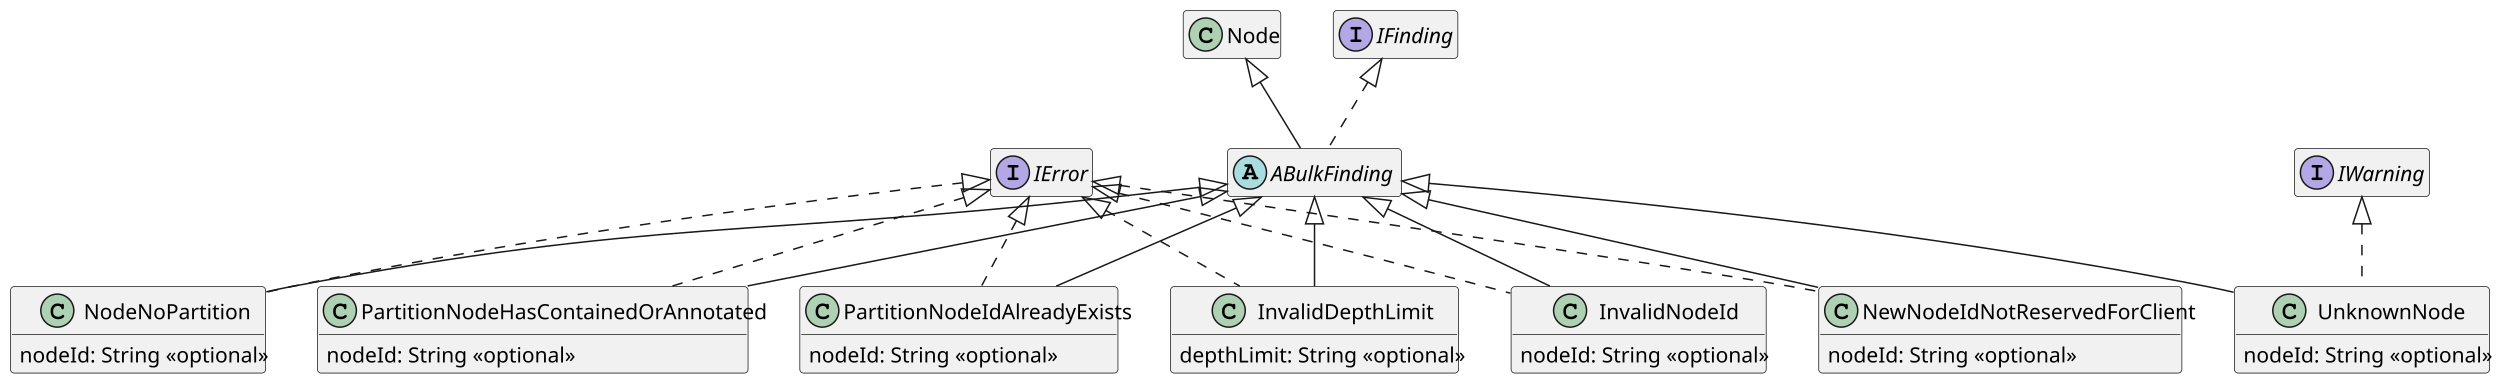
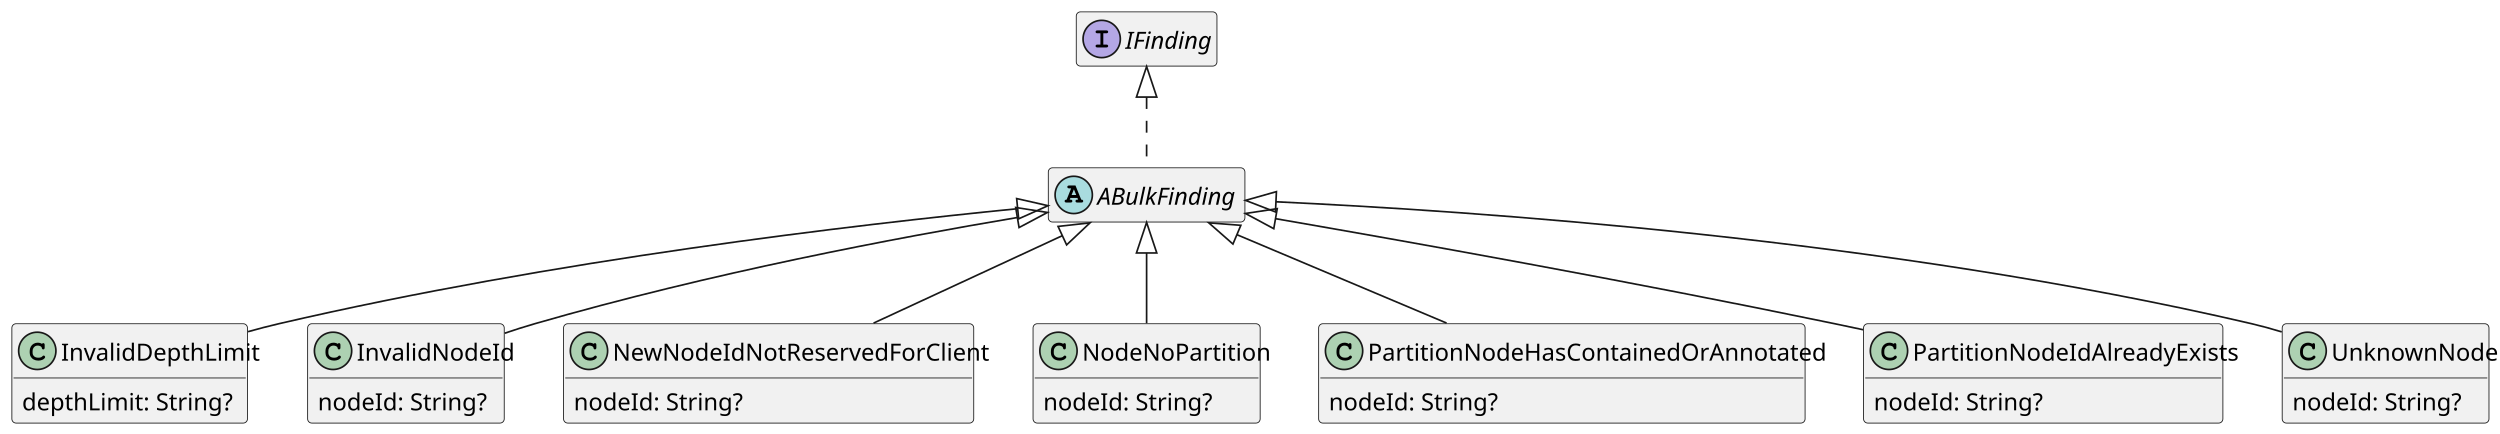
- <svg xmlns="http://www.w3.org/2000/svg" contentStyleType="text/css" height="255px" preserveAspectRatio="none" style="width:1666px;height:255px;background:#FFFFFF;" version="1.1" viewBox="0 0 1666 255" width="1666px" zoomAndPan="magnify">
+ <svg xmlns="http://www.w3.org/2000/svg" contentStyleType="text/css" height="256px" preserveAspectRatio="none" style="width:1475px;height:256px;background:#FFFFFF;" version="1.1" viewBox="0 0 1475 256" width="1475px" zoomAndPan="magnify">
  <defs />
  <g>
    <g id="elem_ABulkFinding">
-       <rect codeLine="6" fill="#F1F1F1" height="32" id="ABulkFinding" rx="2.5" ry="2.5" style="stroke:#181818;stroke-width:0.5;" width="116" x="818" y="99" />
-       <ellipse cx="833" cy="115" fill="#A9DCDF" rx="11" ry="11" style="stroke:#181818;stroke-width:1.0;" />
-       <path d="M835.188,116.766 L831.047,116.766 L830.625,117.797 L831.047,117.797 Q831.656,117.797 831.922,118.031 Q832.188,118.266 832.188,118.656 Q832.188,119.031 831.922,119.266 Q831.656,119.5 831.047,119.5 L828.75,119.5 Q828.141,119.5 827.891,119.266 Q827.625,119.031 827.625,118.641 Q827.625,118.266 827.906,118.031 Q828.172,117.781 828.797,117.797 L831.469,111.141 L830.359,111.141 Q829.75,111.141 829.484,110.906 Q829.219,110.672 829.219,110.281 Q829.219,109.906 829.484,109.672 Q829.75,109.438 830.359,109.438 L834.031,109.438 L837.422,117.797 Q838.016,117.797 838.203,117.938 Q838.594,118.203 838.594,118.656 Q838.594,119.031 838.328,119.266 Q838.078,119.5 837.469,119.5 L835.172,119.5 Q834.562,119.5 834.297,119.266 Q834.031,119.031 834.031,118.641 Q834.031,118.266 834.297,118.031 Q834.562,117.797 835.172,117.797 L835.594,117.797 L835.188,116.766 Z M834.469,115.062 L833.109,111.688 L831.734,115.062 L834.469,115.062 Z " fill="#000000" />
-       <text fill="#000000" font-family="sans-serif" font-size="14" font-style="italic" lengthAdjust="spacing" textLength="84" x="847" y="120.728">ABulkFinding</text>
-     </g>
-     <g id="elem_Node">
-       <rect fill="#F1F1F1" height="32" id="Node" rx="2.5" ry="2.5" style="stroke:#181818;stroke-width:0.5;" width="65" x="788.5" y="7" />
-       <ellipse cx="803.5" cy="23" fill="#ADD1B2" rx="11" ry="11" style="stroke:#181818;stroke-width:1.0;" />
-       <path d="M806.266,18.875 Q806.422,18.656 806.609,18.547 Q806.797,18.438 807.016,18.438 Q807.391,18.438 807.625,18.703 Q807.859,18.953 807.859,19.562 L807.859,21.016 Q807.859,21.625 807.625,21.891 Q807.391,22.156 807.016,22.156 Q806.672,22.156 806.469,21.953 Q806.266,21.766 806.156,21.25 Q806.109,20.891 805.922,20.703 Q805.594,20.328 804.984,20.109 Q804.375,19.891 803.75,19.891 Q802.984,19.891 802.344,20.219 Q801.719,20.547 801.219,21.297 Q800.734,22.047 800.734,23.078 L800.734,24.172 Q800.734,25.406 801.625,26.234 Q802.516,27.047 804.109,27.047 Q805.047,27.047 805.703,26.797 Q806.094,26.641 806.516,26.203 Q806.781,25.938 806.922,25.859 Q807.078,25.781 807.281,25.781 Q807.609,25.781 807.859,26.047 Q808.125,26.297 808.125,26.641 Q808.125,26.984 807.781,27.391 Q807.281,27.969 806.484,28.297 Q805.406,28.75 804.109,28.75 Q802.594,28.75 801.391,28.125 Q800.406,27.625 799.719,26.562 Q799.031,25.484 799.031,24.203 L799.031,23.047 Q799.031,21.719 799.641,20.578 Q800.266,19.422 801.359,18.812 Q802.453,18.188 803.688,18.188 Q804.422,18.188 805.062,18.359 Q805.719,18.516 806.266,18.875 Z " fill="#000000" />
-       <text fill="#000000" font-family="sans-serif" font-size="14" lengthAdjust="spacing" textLength="33" x="817.5" y="28.729">Node</text>
+       <rect codeLine="6" fill="#F1F1F1" height="32" id="ABulkFinding" rx="2.5" ry="2.5" style="stroke:#181818;stroke-width:0.5;" width="116" x="618.5" y="99" />
+       <ellipse cx="633.5" cy="115" fill="#A9DCDF" rx="11" ry="11" style="stroke:#181818;stroke-width:1.0;" />
+       <path d="M635.688,116.766 L631.547,116.766 L631.125,117.797 L631.547,117.797 Q632.156,117.797 632.422,118.031 Q632.688,118.266 632.688,118.656 Q632.688,119.031 632.422,119.266 Q632.156,119.5 631.547,119.5 L629.25,119.5 Q628.641,119.5 628.391,119.266 Q628.125,119.031 628.125,118.641 Q628.125,118.266 628.406,118.031 Q628.672,117.781 629.297,117.797 L631.969,111.141 L630.859,111.141 Q630.25,111.141 629.984,110.906 Q629.719,110.672 629.719,110.281 Q629.719,109.906 629.984,109.672 Q630.25,109.438 630.859,109.438 L634.531,109.438 L637.922,117.797 Q638.516,117.797 638.703,117.938 Q639.094,118.203 639.094,118.656 Q639.094,119.031 638.828,119.266 Q638.578,119.5 637.969,119.5 L635.672,119.5 Q635.062,119.5 634.797,119.266 Q634.531,119.031 634.531,118.641 Q634.531,118.266 634.797,118.031 Q635.062,117.797 635.672,117.797 L636.094,117.797 L635.688,116.766 Z M634.969,115.062 L633.609,111.688 L632.234,115.062 L634.969,115.062 Z " fill="#000000" />
+       <text fill="#000000" font-family="sans-serif" font-size="14" font-style="italic" lengthAdjust="spacing" textLength="84" x="647.5" y="120.797">ABulkFinding</text>
    </g>
    <g id="elem_IFinding">
-       <rect fill="#F1F1F1" height="32" id="IFinding" rx="2.5" ry="2.5" style="stroke:#181818;stroke-width:0.5;" width="83" x="888.5" y="7" />
-       <ellipse cx="903.5" cy="23" fill="#B4A7E5" rx="11" ry="11" style="stroke:#181818;stroke-width:1.0;" />
-       <path d="M904.453,19.641 L904.453,26.297 L906.172,26.297 Q906.781,26.297 907.047,26.531 Q907.312,26.766 907.312,27.156 Q907.312,27.531 907.047,27.766 Q906.781,28 906.172,28 L901.031,28 Q900.422,28 900.156,27.766 Q899.891,27.531 899.891,27.141 Q899.891,26.766 900.156,26.531 Q900.422,26.297 901.031,26.297 L902.75,26.297 L902.75,19.641 L901.031,19.641 Q900.422,19.641 900.156,19.406 Q899.891,19.172 899.891,18.781 Q899.891,18.406 900.156,18.172 Q900.422,17.938 901.031,17.938 L906.172,17.938 Q906.781,17.938 907.047,18.172 Q907.312,18.406 907.312,18.781 Q907.312,19.172 907.047,19.406 Q906.781,19.641 906.172,19.641 L904.453,19.641 Z " fill="#000000" />
-       <text fill="#000000" font-family="sans-serif" font-size="14" font-style="italic" lengthAdjust="spacing" textLength="51" x="917.5" y="28.729">IFinding</text>
+       <rect fill="#F1F1F1" height="32" id="IFinding" rx="2.5" ry="2.5" style="stroke:#181818;stroke-width:0.5;" width="83" x="635" y="7" />
+       <ellipse cx="650" cy="23" fill="#B4A7E5" rx="11" ry="11" style="stroke:#181818;stroke-width:1.0;" />
+       <path d="M650.953,19.641 L650.953,26.297 L652.672,26.297 Q653.281,26.297 653.547,26.531 Q653.812,26.766 653.812,27.156 Q653.812,27.531 653.547,27.766 Q653.281,28 652.672,28 L647.531,28 Q646.922,28 646.656,27.766 Q646.391,27.531 646.391,27.141 Q646.391,26.766 646.656,26.531 Q646.922,26.297 647.531,26.297 L649.25,26.297 L649.25,19.641 L647.531,19.641 Q646.922,19.641 646.656,19.406 Q646.391,19.172 646.391,18.781 Q646.391,18.406 646.656,18.172 Q646.922,17.938 647.531,17.938 L652.672,17.938 Q653.281,17.938 653.547,18.172 Q653.812,18.406 653.812,18.781 Q653.812,19.172 653.547,19.406 Q653.281,19.641 652.672,19.641 L650.953,19.641 Z " fill="#000000" />
+       <text fill="#000000" font-family="sans-serif" font-size="14" font-style="italic" lengthAdjust="spacing" textLength="51" x="664" y="28.797">IFinding</text>
    </g>
    <g id="elem_InvalidDepthLimit">
-       <rect codeLine="8" fill="#F1F1F1" height="57.609" id="InvalidDepthLimit" rx="2.5" ry="2.5" style="stroke:#181818;stroke-width:0.5;" width="192" x="780" y="191" />
-       <ellipse cx="818.85" cy="207" fill="#ADD1B2" rx="11" ry="11" style="stroke:#181818;stroke-width:1.0;" />
-       <path d="M821.616,202.875 Q821.772,202.656 821.959,202.547 Q822.147,202.438 822.366,202.438 Q822.741,202.438 822.975,202.703 Q823.209,202.953 823.209,203.562 L823.209,205.016 Q823.209,205.625 822.975,205.891 Q822.741,206.156 822.366,206.156 Q822.022,206.156 821.819,205.953 Q821.616,205.766 821.506,205.25 Q821.459,204.891 821.272,204.703 Q820.944,204.328 820.334,204.109 Q819.725,203.891 819.1,203.891 Q818.334,203.891 817.694,204.219 Q817.069,204.547 816.569,205.297 Q816.084,206.047 816.084,207.078 L816.084,208.172 Q816.084,209.406 816.975,210.234 Q817.866,211.047 819.459,211.047 Q820.397,211.047 821.053,210.797 Q821.444,210.641 821.866,210.203 Q822.131,209.938 822.272,209.859 Q822.428,209.781 822.631,209.781 Q822.959,209.781 823.209,210.047 Q823.475,210.297 823.475,210.641 Q823.475,210.984 823.131,211.391 Q822.631,211.969 821.834,212.297 Q820.756,212.75 819.459,212.75 Q817.944,212.75 816.741,212.125 Q815.756,211.625 815.069,210.562 Q814.381,209.484 814.381,208.203 L814.381,207.047 Q814.381,205.719 814.991,204.578 Q815.616,203.422 816.709,202.812 Q817.803,202.188 819.038,202.188 Q819.772,202.188 820.413,202.359 Q821.069,202.516 821.616,202.875 Z " fill="#000000" />
-       <text fill="#000000" font-family="sans-serif" font-size="14" lengthAdjust="spacing" textLength="107" x="838.15" y="212.728">InvalidDepthLimit</text>
-       <line style="stroke:#181818;stroke-width:0.5;" x1="781" x2="971" y1="223" y2="223" />
-       <text fill="#000000" font-family="sans-serif" font-size="14" lengthAdjust="spacing" textLength="180" x="786" y="241.533">depthLimit: String «optional»</text>
-     </g>
-     <g id="elem_IError">
-       <rect fill="#F1F1F1" height="32" id="IError" rx="2.5" ry="2.5" style="stroke:#181818;stroke-width:0.5;" width="68" x="660" y="99" />
-       <ellipse cx="675" cy="115" fill="#B4A7E5" rx="11" ry="11" style="stroke:#181818;stroke-width:1.0;" />
-       <path d="M675.953,111.641 L675.953,118.297 L677.672,118.297 Q678.281,118.297 678.547,118.531 Q678.812,118.766 678.812,119.156 Q678.812,119.531 678.547,119.766 Q678.281,120 677.672,120 L672.531,120 Q671.922,120 671.656,119.766 Q671.391,119.531 671.391,119.141 Q671.391,118.766 671.656,118.531 Q671.922,118.297 672.531,118.297 L674.25,118.297 L674.25,111.641 L672.531,111.641 Q671.922,111.641 671.656,111.406 Q671.391,111.172 671.391,110.781 Q671.391,110.406 671.656,110.172 Q671.922,109.938 672.531,109.938 L677.672,109.938 Q678.281,109.938 678.547,110.172 Q678.812,110.406 678.812,110.781 Q678.812,111.172 678.547,111.406 Q678.281,111.641 677.672,111.641 L675.953,111.641 Z " fill="#000000" />
-       <text fill="#000000" font-family="sans-serif" font-size="14" font-style="italic" lengthAdjust="spacing" textLength="36" x="689" y="120.728">IError</text>
+       <rect codeLine="8" fill="#F1F1F1" height="58.621" id="InvalidDepthLimit" rx="2.5" ry="2.5" style="stroke:#181818;stroke-width:0.5;" width="139" x="7" y="191" />
+       <ellipse cx="22" cy="207" fill="#ADD1B2" rx="11" ry="11" style="stroke:#181818;stroke-width:1.0;" />
+       <path d="M24.766,202.875 Q24.922,202.656 25.109,202.547 Q25.297,202.438 25.516,202.438 Q25.891,202.438 26.125,202.703 Q26.359,202.953 26.359,203.562 L26.359,205.016 Q26.359,205.625 26.125,205.891 Q25.891,206.156 25.516,206.156 Q25.172,206.156 24.969,205.953 Q24.766,205.766 24.656,205.25 Q24.609,204.891 24.422,204.703 Q24.094,204.328 23.484,204.109 Q22.875,203.891 22.25,203.891 Q21.484,203.891 20.844,204.219 Q20.219,204.547 19.719,205.297 Q19.234,206.047 19.234,207.078 L19.234,208.172 Q19.234,209.406 20.125,210.234 Q21.016,211.047 22.609,211.047 Q23.547,211.047 24.203,210.797 Q24.594,210.641 25.016,210.203 Q25.281,209.938 25.422,209.859 Q25.578,209.781 25.781,209.781 Q26.109,209.781 26.359,210.047 Q26.625,210.297 26.625,210.641 Q26.625,210.984 26.281,211.391 Q25.781,211.969 24.984,212.297 Q23.906,212.75 22.609,212.75 Q21.094,212.75 19.891,212.125 Q18.906,211.625 18.219,210.562 Q17.531,209.484 17.531,208.203 L17.531,207.047 Q17.531,205.719 18.141,204.578 Q18.766,203.422 19.859,202.812 Q20.953,202.188 22.188,202.188 Q22.922,202.188 23.562,202.359 Q24.219,202.516 24.766,202.875 Z " fill="#000000" />
+       <text fill="#000000" font-family="sans-serif" font-size="14" lengthAdjust="spacing" textLength="107" x="36" y="212.797">InvalidDepthLimit</text>
+       <line style="stroke:#181818;stroke-width:0.5;" x1="8" x2="145" y1="223" y2="223" />
+       <text fill="#000000" font-family="sans-serif" font-size="14" lengthAdjust="spacing" textLength="118" x="13" y="242.107">depthLimit: String?</text>
    </g>
    <g id="elem_InvalidNodeId">
-       <rect codeLine="12" fill="#F1F1F1" height="57.609" id="InvalidNodeId" rx="2.5" ry="2.5" style="stroke:#181818;stroke-width:0.5;" width="170" x="1007" y="191" />
-       <ellipse cx="1046.3" cy="207" fill="#ADD1B2" rx="11" ry="11" style="stroke:#181818;stroke-width:1.0;" />
-       <path d="M1049.066,202.875 Q1049.222,202.656 1049.409,202.547 Q1049.597,202.438 1049.816,202.438 Q1050.191,202.438 1050.425,202.703 Q1050.659,202.953 1050.659,203.562 L1050.659,205.016 Q1050.659,205.625 1050.425,205.891 Q1050.191,206.156 1049.816,206.156 Q1049.472,206.156 1049.269,205.953 Q1049.066,205.766 1048.956,205.25 Q1048.909,204.891 1048.722,204.703 Q1048.394,204.328 1047.784,204.109 Q1047.175,203.891 1046.55,203.891 Q1045.784,203.891 1045.144,204.219 Q1044.519,204.547 1044.019,205.297 Q1043.534,206.047 1043.534,207.078 L1043.534,208.172 Q1043.534,209.406 1044.425,210.234 Q1045.316,211.047 1046.909,211.047 Q1047.847,211.047 1048.503,210.797 Q1048.894,210.641 1049.316,210.203 Q1049.581,209.938 1049.722,209.859 Q1049.878,209.781 1050.081,209.781 Q1050.409,209.781 1050.659,210.047 Q1050.925,210.297 1050.925,210.641 Q1050.925,210.984 1050.581,211.391 Q1050.081,211.969 1049.284,212.297 Q1048.206,212.75 1046.909,212.75 Q1045.394,212.75 1044.191,212.125 Q1043.206,211.625 1042.519,210.562 Q1041.831,209.484 1041.831,208.203 L1041.831,207.047 Q1041.831,205.719 1042.441,204.578 Q1043.066,203.422 1044.159,202.812 Q1045.253,202.188 1046.487,202.188 Q1047.222,202.188 1047.862,202.359 Q1048.519,202.516 1049.066,202.875 Z " fill="#000000" />
-       <text fill="#000000" font-family="sans-serif" font-size="14" lengthAdjust="spacing" textLength="84" x="1065.7" y="212.728">InvalidNodeId</text>
-       <line style="stroke:#181818;stroke-width:0.5;" x1="1008" x2="1176" y1="223" y2="223" />
-       <text fill="#000000" font-family="sans-serif" font-size="14" lengthAdjust="spacing" textLength="158" x="1013" y="241.533">nodeId: String «optional»</text>
+       <rect codeLine="12" fill="#F1F1F1" height="58.621" id="InvalidNodeId" rx="2.5" ry="2.5" style="stroke:#181818;stroke-width:0.5;" width="116" x="181.5" y="191" />
+       <ellipse cx="196.5" cy="207" fill="#ADD1B2" rx="11" ry="11" style="stroke:#181818;stroke-width:1.0;" />
+       <path d="M199.266,202.875 Q199.422,202.656 199.609,202.547 Q199.797,202.438 200.016,202.438 Q200.391,202.438 200.625,202.703 Q200.859,202.953 200.859,203.562 L200.859,205.016 Q200.859,205.625 200.625,205.891 Q200.391,206.156 200.016,206.156 Q199.672,206.156 199.469,205.953 Q199.266,205.766 199.156,205.25 Q199.109,204.891 198.922,204.703 Q198.594,204.328 197.984,204.109 Q197.375,203.891 196.75,203.891 Q195.984,203.891 195.344,204.219 Q194.719,204.547 194.219,205.297 Q193.734,206.047 193.734,207.078 L193.734,208.172 Q193.734,209.406 194.625,210.234 Q195.516,211.047 197.109,211.047 Q198.047,211.047 198.703,210.797 Q199.094,210.641 199.516,210.203 Q199.781,209.938 199.922,209.859 Q200.078,209.781 200.281,209.781 Q200.609,209.781 200.859,210.047 Q201.125,210.297 201.125,210.641 Q201.125,210.984 200.781,211.391 Q200.281,211.969 199.484,212.297 Q198.406,212.75 197.109,212.75 Q195.594,212.75 194.391,212.125 Q193.406,211.625 192.719,210.562 Q192.031,209.484 192.031,208.203 L192.031,207.047 Q192.031,205.719 192.641,204.578 Q193.266,203.422 194.359,202.812 Q195.453,202.188 196.688,202.188 Q197.422,202.188 198.062,202.359 Q198.719,202.516 199.266,202.875 Z " fill="#000000" />
+       <text fill="#000000" font-family="sans-serif" font-size="14" lengthAdjust="spacing" textLength="84" x="210.5" y="212.797">InvalidNodeId</text>
+       <line style="stroke:#181818;stroke-width:0.5;" x1="182.5" x2="296.5" y1="223" y2="223" />
+       <text fill="#000000" font-family="sans-serif" font-size="14" lengthAdjust="spacing" textLength="96" x="187.5" y="242.107">nodeId: String?</text>
    </g>
    <g id="elem_NewNodeIdNotReservedForClient">
-       <rect codeLine="16" fill="#F1F1F1" height="57.609" id="NewNodeIdNotReservedForClient" rx="2.5" ry="2.5" style="stroke:#181818;stroke-width:0.5;" width="242" x="1212" y="191" />
-       <ellipse cx="1227" cy="207" fill="#ADD1B2" rx="11" ry="11" style="stroke:#181818;stroke-width:1.0;" />
-       <path d="M1229.766,202.875 Q1229.922,202.656 1230.109,202.547 Q1230.297,202.438 1230.516,202.438 Q1230.891,202.438 1231.125,202.703 Q1231.359,202.953 1231.359,203.562 L1231.359,205.016 Q1231.359,205.625 1231.125,205.891 Q1230.891,206.156 1230.516,206.156 Q1230.172,206.156 1229.969,205.953 Q1229.766,205.766 1229.656,205.25 Q1229.609,204.891 1229.422,204.703 Q1229.094,204.328 1228.484,204.109 Q1227.875,203.891 1227.25,203.891 Q1226.484,203.891 1225.844,204.219 Q1225.219,204.547 1224.719,205.297 Q1224.234,206.047 1224.234,207.078 L1224.234,208.172 Q1224.234,209.406 1225.125,210.234 Q1226.016,211.047 1227.609,211.047 Q1228.547,211.047 1229.203,210.797 Q1229.594,210.641 1230.016,210.203 Q1230.281,209.938 1230.422,209.859 Q1230.578,209.781 1230.781,209.781 Q1231.109,209.781 1231.359,210.047 Q1231.625,210.297 1231.625,210.641 Q1231.625,210.984 1231.281,211.391 Q1230.781,211.969 1229.984,212.297 Q1228.906,212.75 1227.609,212.75 Q1226.094,212.75 1224.891,212.125 Q1223.906,211.625 1223.219,210.562 Q1222.531,209.484 1222.531,208.203 L1222.531,207.047 Q1222.531,205.719 1223.141,204.578 Q1223.766,203.422 1224.859,202.812 Q1225.953,202.188 1227.188,202.188 Q1227.922,202.188 1228.562,202.359 Q1229.219,202.516 1229.766,202.875 Z " fill="#000000" />
-       <text fill="#000000" font-family="sans-serif" font-size="14" lengthAdjust="spacing" textLength="210" x="1241" y="212.728">NewNodeIdNotReservedForClient</text>
-       <line style="stroke:#181818;stroke-width:0.5;" x1="1213" x2="1453" y1="223" y2="223" />
-       <text fill="#000000" font-family="sans-serif" font-size="14" lengthAdjust="spacing" textLength="158" x="1218" y="241.533">nodeId: String «optional»</text>
+       <rect codeLine="16" fill="#F1F1F1" height="58.621" id="NewNodeIdNotReservedForClient" rx="2.5" ry="2.5" style="stroke:#181818;stroke-width:0.5;" width="242" x="332.5" y="191" />
+       <ellipse cx="347.5" cy="207" fill="#ADD1B2" rx="11" ry="11" style="stroke:#181818;stroke-width:1.0;" />
+       <path d="M350.266,202.875 Q350.422,202.656 350.609,202.547 Q350.797,202.438 351.016,202.438 Q351.391,202.438 351.625,202.703 Q351.859,202.953 351.859,203.562 L351.859,205.016 Q351.859,205.625 351.625,205.891 Q351.391,206.156 351.016,206.156 Q350.672,206.156 350.469,205.953 Q350.266,205.766 350.156,205.25 Q350.109,204.891 349.922,204.703 Q349.594,204.328 348.984,204.109 Q348.375,203.891 347.75,203.891 Q346.984,203.891 346.344,204.219 Q345.719,204.547 345.219,205.297 Q344.734,206.047 344.734,207.078 L344.734,208.172 Q344.734,209.406 345.625,210.234 Q346.516,211.047 348.109,211.047 Q349.047,211.047 349.703,210.797 Q350.094,210.641 350.516,210.203 Q350.781,209.938 350.922,209.859 Q351.078,209.781 351.281,209.781 Q351.609,209.781 351.859,210.047 Q352.125,210.297 352.125,210.641 Q352.125,210.984 351.781,211.391 Q351.281,211.969 350.484,212.297 Q349.406,212.75 348.109,212.75 Q346.594,212.75 345.391,212.125 Q344.406,211.625 343.719,210.562 Q343.031,209.484 343.031,208.203 L343.031,207.047 Q343.031,205.719 343.641,204.578 Q344.266,203.422 345.359,202.812 Q346.453,202.188 347.688,202.188 Q348.422,202.188 349.062,202.359 Q349.719,202.516 350.266,202.875 Z " fill="#000000" />
+       <text fill="#000000" font-family="sans-serif" font-size="14" lengthAdjust="spacing" textLength="210" x="361.5" y="212.797">NewNodeIdNotReservedForClient</text>
+       <line style="stroke:#181818;stroke-width:0.5;" x1="333.5" x2="573.5" y1="223" y2="223" />
+       <text fill="#000000" font-family="sans-serif" font-size="14" lengthAdjust="spacing" textLength="96" x="338.5" y="242.107">nodeId: String?</text>
    </g>
    <g id="elem_NodeNoPartition">
-       <rect codeLine="20" fill="#F1F1F1" height="57.609" id="NodeNoPartition" rx="2.5" ry="2.5" style="stroke:#181818;stroke-width:0.5;" width="170" x="7" y="191" />
-       <ellipse cx="38.2" cy="207" fill="#ADD1B2" rx="11" ry="11" style="stroke:#181818;stroke-width:1.0;" />
-       <path d="M40.966,202.875 Q41.122,202.656 41.309,202.547 Q41.497,202.438 41.716,202.438 Q42.091,202.438 42.325,202.703 Q42.559,202.953 42.559,203.562 L42.559,205.016 Q42.559,205.625 42.325,205.891 Q42.091,206.156 41.716,206.156 Q41.372,206.156 41.169,205.953 Q40.966,205.766 40.856,205.25 Q40.809,204.891 40.622,204.703 Q40.294,204.328 39.684,204.109 Q39.075,203.891 38.45,203.891 Q37.684,203.891 37.044,204.219 Q36.419,204.547 35.919,205.297 Q35.434,206.047 35.434,207.078 L35.434,208.172 Q35.434,209.406 36.325,210.234 Q37.216,211.047 38.809,211.047 Q39.747,211.047 40.403,210.797 Q40.794,210.641 41.216,210.203 Q41.481,209.938 41.622,209.859 Q41.778,209.781 41.981,209.781 Q42.309,209.781 42.559,210.047 Q42.825,210.297 42.825,210.641 Q42.825,210.984 42.481,211.391 Q41.981,211.969 41.184,212.297 Q40.106,212.75 38.809,212.75 Q37.294,212.75 36.091,212.125 Q35.106,211.625 34.419,210.562 Q33.731,209.484 33.731,208.203 L33.731,207.047 Q33.731,205.719 34.341,204.578 Q34.966,203.422 36.059,202.812 Q37.153,202.188 38.388,202.188 Q39.122,202.188 39.763,202.359 Q40.419,202.516 40.966,202.875 Z " fill="#000000" />
-       <text fill="#000000" font-family="sans-serif" font-size="14" lengthAdjust="spacing" textLength="102" x="55.8" y="212.728">NodeNoPartition</text>
-       <line style="stroke:#181818;stroke-width:0.5;" x1="8" x2="176" y1="223" y2="223" />
-       <text fill="#000000" font-family="sans-serif" font-size="14" lengthAdjust="spacing" textLength="158" x="13" y="241.533">nodeId: String «optional»</text>
+       <rect codeLine="20" fill="#F1F1F1" height="58.621" id="NodeNoPartition" rx="2.5" ry="2.5" style="stroke:#181818;stroke-width:0.5;" width="134" x="609.5" y="191" />
+       <ellipse cx="624.5" cy="207" fill="#ADD1B2" rx="11" ry="11" style="stroke:#181818;stroke-width:1.0;" />
+       <path d="M627.266,202.875 Q627.422,202.656 627.609,202.547 Q627.797,202.438 628.016,202.438 Q628.391,202.438 628.625,202.703 Q628.859,202.953 628.859,203.562 L628.859,205.016 Q628.859,205.625 628.625,205.891 Q628.391,206.156 628.016,206.156 Q627.672,206.156 627.469,205.953 Q627.266,205.766 627.156,205.25 Q627.109,204.891 626.922,204.703 Q626.594,204.328 625.984,204.109 Q625.375,203.891 624.75,203.891 Q623.984,203.891 623.344,204.219 Q622.719,204.547 622.219,205.297 Q621.734,206.047 621.734,207.078 L621.734,208.172 Q621.734,209.406 622.625,210.234 Q623.516,211.047 625.109,211.047 Q626.047,211.047 626.703,210.797 Q627.094,210.641 627.516,210.203 Q627.781,209.938 627.922,209.859 Q628.078,209.781 628.281,209.781 Q628.609,209.781 628.859,210.047 Q629.125,210.297 629.125,210.641 Q629.125,210.984 628.781,211.391 Q628.281,211.969 627.484,212.297 Q626.406,212.75 625.109,212.75 Q623.594,212.75 622.391,212.125 Q621.406,211.625 620.719,210.562 Q620.031,209.484 620.031,208.203 L620.031,207.047 Q620.031,205.719 620.641,204.578 Q621.266,203.422 622.359,202.812 Q623.453,202.188 624.688,202.188 Q625.422,202.188 626.062,202.359 Q626.719,202.516 627.266,202.875 Z " fill="#000000" />
+       <text fill="#000000" font-family="sans-serif" font-size="14" lengthAdjust="spacing" textLength="102" x="638.5" y="212.797">NodeNoPartition</text>
+       <line style="stroke:#181818;stroke-width:0.5;" x1="610.5" x2="742.5" y1="223" y2="223" />
+       <text fill="#000000" font-family="sans-serif" font-size="14" lengthAdjust="spacing" textLength="96" x="615.5" y="242.107">nodeId: String?</text>
    </g>
    <g id="elem_PartitionNodeHasContainedOrAnnotated">
-       <rect codeLine="24" fill="#F1F1F1" height="57.609" id="PartitionNodeHasContainedOrAnnotated" rx="2.5" ry="2.5" style="stroke:#181818;stroke-width:0.5;" width="287" x="211.5" y="191" />
-       <ellipse cx="226.5" cy="207" fill="#ADD1B2" rx="11" ry="11" style="stroke:#181818;stroke-width:1.0;" />
-       <path d="M229.266,202.875 Q229.422,202.656 229.609,202.547 Q229.797,202.438 230.016,202.438 Q230.391,202.438 230.625,202.703 Q230.859,202.953 230.859,203.562 L230.859,205.016 Q230.859,205.625 230.625,205.891 Q230.391,206.156 230.016,206.156 Q229.672,206.156 229.469,205.953 Q229.266,205.766 229.156,205.25 Q229.109,204.891 228.922,204.703 Q228.594,204.328 227.984,204.109 Q227.375,203.891 226.75,203.891 Q225.984,203.891 225.344,204.219 Q224.719,204.547 224.219,205.297 Q223.734,206.047 223.734,207.078 L223.734,208.172 Q223.734,209.406 224.625,210.234 Q225.516,211.047 227.109,211.047 Q228.047,211.047 228.703,210.797 Q229.094,210.641 229.516,210.203 Q229.781,209.938 229.922,209.859 Q230.078,209.781 230.281,209.781 Q230.609,209.781 230.859,210.047 Q231.125,210.297 231.125,210.641 Q231.125,210.984 230.781,211.391 Q230.281,211.969 229.484,212.297 Q228.406,212.75 227.109,212.75 Q225.594,212.75 224.391,212.125 Q223.406,211.625 222.719,210.562 Q222.031,209.484 222.031,208.203 L222.031,207.047 Q222.031,205.719 222.641,204.578 Q223.266,203.422 224.359,202.812 Q225.453,202.188 226.688,202.188 Q227.422,202.188 228.062,202.359 Q228.719,202.516 229.266,202.875 Z " fill="#000000" />
-       <text fill="#000000" font-family="sans-serif" font-size="14" lengthAdjust="spacing" textLength="255" x="240.5" y="212.728">PartitionNodeHasContainedOrAnnotated</text>
-       <line style="stroke:#181818;stroke-width:0.5;" x1="212.5" x2="497.5" y1="223" y2="223" />
-       <text fill="#000000" font-family="sans-serif" font-size="14" lengthAdjust="spacing" textLength="158" x="217.5" y="241.533">nodeId: String «optional»</text>
+       <rect codeLine="24" fill="#F1F1F1" height="58.621" id="PartitionNodeHasContainedOrAnnotated" rx="2.5" ry="2.5" style="stroke:#181818;stroke-width:0.5;" width="287" x="778" y="191" />
+       <ellipse cx="793" cy="207" fill="#ADD1B2" rx="11" ry="11" style="stroke:#181818;stroke-width:1.0;" />
+       <path d="M795.766,202.875 Q795.922,202.656 796.109,202.547 Q796.297,202.438 796.516,202.438 Q796.891,202.438 797.125,202.703 Q797.359,202.953 797.359,203.562 L797.359,205.016 Q797.359,205.625 797.125,205.891 Q796.891,206.156 796.516,206.156 Q796.172,206.156 795.969,205.953 Q795.766,205.766 795.656,205.25 Q795.609,204.891 795.422,204.703 Q795.094,204.328 794.484,204.109 Q793.875,203.891 793.25,203.891 Q792.484,203.891 791.844,204.219 Q791.219,204.547 790.719,205.297 Q790.234,206.047 790.234,207.078 L790.234,208.172 Q790.234,209.406 791.125,210.234 Q792.016,211.047 793.609,211.047 Q794.547,211.047 795.203,210.797 Q795.594,210.641 796.016,210.203 Q796.281,209.938 796.422,209.859 Q796.578,209.781 796.781,209.781 Q797.109,209.781 797.359,210.047 Q797.625,210.297 797.625,210.641 Q797.625,210.984 797.281,211.391 Q796.781,211.969 795.984,212.297 Q794.906,212.75 793.609,212.75 Q792.094,212.75 790.891,212.125 Q789.906,211.625 789.219,210.562 Q788.531,209.484 788.531,208.203 L788.531,207.047 Q788.531,205.719 789.141,204.578 Q789.766,203.422 790.859,202.812 Q791.953,202.188 793.188,202.188 Q793.922,202.188 794.562,202.359 Q795.219,202.516 795.766,202.875 Z " fill="#000000" />
+       <text fill="#000000" font-family="sans-serif" font-size="14" lengthAdjust="spacing" textLength="255" x="807" y="212.797">PartitionNodeHasContainedOrAnnotated</text>
+       <line style="stroke:#181818;stroke-width:0.5;" x1="779" x2="1064" y1="223" y2="223" />
+       <text fill="#000000" font-family="sans-serif" font-size="14" lengthAdjust="spacing" textLength="96" x="784" y="242.107">nodeId: String?</text>
    </g>
    <g id="elem_PartitionNodeIdAlreadyExists">
-       <rect codeLine="28" fill="#F1F1F1" height="57.609" id="PartitionNodeIdAlreadyExists" rx="2.5" ry="2.5" style="stroke:#181818;stroke-width:0.5;" width="212" x="533" y="191" />
-       <ellipse cx="548" cy="207" fill="#ADD1B2" rx="11" ry="11" style="stroke:#181818;stroke-width:1.0;" />
-       <path d="M550.766,202.875 Q550.922,202.656 551.109,202.547 Q551.297,202.438 551.516,202.438 Q551.891,202.438 552.125,202.703 Q552.359,202.953 552.359,203.562 L552.359,205.016 Q552.359,205.625 552.125,205.891 Q551.891,206.156 551.516,206.156 Q551.172,206.156 550.969,205.953 Q550.766,205.766 550.656,205.25 Q550.609,204.891 550.422,204.703 Q550.094,204.328 549.484,204.109 Q548.875,203.891 548.25,203.891 Q547.484,203.891 546.844,204.219 Q546.219,204.547 545.719,205.297 Q545.234,206.047 545.234,207.078 L545.234,208.172 Q545.234,209.406 546.125,210.234 Q547.016,211.047 548.609,211.047 Q549.547,211.047 550.203,210.797 Q550.594,210.641 551.016,210.203 Q551.281,209.938 551.422,209.859 Q551.578,209.781 551.781,209.781 Q552.109,209.781 552.359,210.047 Q552.625,210.297 552.625,210.641 Q552.625,210.984 552.281,211.391 Q551.781,211.969 550.984,212.297 Q549.906,212.75 548.609,212.75 Q547.094,212.75 545.891,212.125 Q544.906,211.625 544.219,210.562 Q543.531,209.484 543.531,208.203 L543.531,207.047 Q543.531,205.719 544.141,204.578 Q544.766,203.422 545.859,202.812 Q546.953,202.188 548.188,202.188 Q548.922,202.188 549.562,202.359 Q550.219,202.516 550.766,202.875 Z " fill="#000000" />
-       <text fill="#000000" font-family="sans-serif" font-size="14" lengthAdjust="spacing" textLength="180" x="562" y="212.728">PartitionNodeIdAlreadyExists</text>
-       <line style="stroke:#181818;stroke-width:0.5;" x1="534" x2="744" y1="223" y2="223" />
-       <text fill="#000000" font-family="sans-serif" font-size="14" lengthAdjust="spacing" textLength="158" x="539" y="241.533">nodeId: String «optional»</text>
+       <rect codeLine="28" fill="#F1F1F1" height="58.621" id="PartitionNodeIdAlreadyExists" rx="2.5" ry="2.5" style="stroke:#181818;stroke-width:0.5;" width="212" x="1099.5" y="191" />
+       <ellipse cx="1114.5" cy="207" fill="#ADD1B2" rx="11" ry="11" style="stroke:#181818;stroke-width:1.0;" />
+       <path d="M1117.266,202.875 Q1117.422,202.656 1117.609,202.547 Q1117.797,202.438 1118.016,202.438 Q1118.391,202.438 1118.625,202.703 Q1118.859,202.953 1118.859,203.562 L1118.859,205.016 Q1118.859,205.625 1118.625,205.891 Q1118.391,206.156 1118.016,206.156 Q1117.672,206.156 1117.469,205.953 Q1117.266,205.766 1117.156,205.25 Q1117.109,204.891 1116.922,204.703 Q1116.594,204.328 1115.984,204.109 Q1115.375,203.891 1114.75,203.891 Q1113.984,203.891 1113.344,204.219 Q1112.719,204.547 1112.219,205.297 Q1111.734,206.047 1111.734,207.078 L1111.734,208.172 Q1111.734,209.406 1112.625,210.234 Q1113.516,211.047 1115.109,211.047 Q1116.047,211.047 1116.703,210.797 Q1117.094,210.641 1117.516,210.203 Q1117.781,209.938 1117.922,209.859 Q1118.078,209.781 1118.281,209.781 Q1118.609,209.781 1118.859,210.047 Q1119.125,210.297 1119.125,210.641 Q1119.125,210.984 1118.781,211.391 Q1118.281,211.969 1117.484,212.297 Q1116.406,212.75 1115.109,212.75 Q1113.594,212.75 1112.391,212.125 Q1111.406,211.625 1110.719,210.562 Q1110.031,209.484 1110.031,208.203 L1110.031,207.047 Q1110.031,205.719 1110.641,204.578 Q1111.266,203.422 1112.359,202.812 Q1113.453,202.188 1114.688,202.188 Q1115.422,202.188 1116.062,202.359 Q1116.719,202.516 1117.266,202.875 Z " fill="#000000" />
+       <text fill="#000000" font-family="sans-serif" font-size="14" lengthAdjust="spacing" textLength="180" x="1128.5" y="212.797">PartitionNodeIdAlreadyExists</text>
+       <line style="stroke:#181818;stroke-width:0.5;" x1="1100.5" x2="1310.5" y1="223" y2="223" />
+       <text fill="#000000" font-family="sans-serif" font-size="14" lengthAdjust="spacing" textLength="96" x="1105.5" y="242.107">nodeId: String?</text>
    </g>
    <g id="elem_UnknownNode">
-       <rect codeLine="32" fill="#F1F1F1" height="57.609" id="UnknownNode" rx="2.5" ry="2.5" style="stroke:#181818;stroke-width:0.5;" width="170" x="1489" y="191" />
-       <ellipse cx="1525.6" cy="207" fill="#ADD1B2" rx="11" ry="11" style="stroke:#181818;stroke-width:1.0;" />
-       <path d="M1528.366,202.875 Q1528.522,202.656 1528.709,202.547 Q1528.897,202.438 1529.116,202.438 Q1529.491,202.438 1529.725,202.703 Q1529.959,202.953 1529.959,203.562 L1529.959,205.016 Q1529.959,205.625 1529.725,205.891 Q1529.491,206.156 1529.116,206.156 Q1528.772,206.156 1528.569,205.953 Q1528.366,205.766 1528.256,205.25 Q1528.209,204.891 1528.022,204.703 Q1527.694,204.328 1527.084,204.109 Q1526.475,203.891 1525.85,203.891 Q1525.084,203.891 1524.444,204.219 Q1523.819,204.547 1523.319,205.297 Q1522.834,206.047 1522.834,207.078 L1522.834,208.172 Q1522.834,209.406 1523.725,210.234 Q1524.616,211.047 1526.209,211.047 Q1527.147,211.047 1527.803,210.797 Q1528.194,210.641 1528.616,210.203 Q1528.881,209.938 1529.022,209.859 Q1529.178,209.781 1529.381,209.781 Q1529.709,209.781 1529.959,210.047 Q1530.225,210.297 1530.225,210.641 Q1530.225,210.984 1529.881,211.391 Q1529.381,211.969 1528.584,212.297 Q1527.506,212.75 1526.209,212.75 Q1524.694,212.75 1523.491,212.125 Q1522.506,211.625 1521.819,210.562 Q1521.131,209.484 1521.131,208.203 L1521.131,207.047 Q1521.131,205.719 1521.741,204.578 Q1522.366,203.422 1523.459,202.812 Q1524.553,202.188 1525.787,202.188 Q1526.522,202.188 1527.162,202.359 Q1527.819,202.516 1528.366,202.875 Z " fill="#000000" />
-       <text fill="#000000" font-family="sans-serif" font-size="14" lengthAdjust="spacing" textLength="90" x="1544.4" y="212.728">UnknownNode</text>
-       <line style="stroke:#181818;stroke-width:0.5;" x1="1490" x2="1658" y1="223" y2="223" />
-       <text fill="#000000" font-family="sans-serif" font-size="14" lengthAdjust="spacing" textLength="158" x="1495" y="241.533">nodeId: String «optional»</text>
-     </g>
-     <g id="elem_IWarning">
-       <rect fill="#F1F1F1" height="32" id="IWarning" rx="2.5" ry="2.5" style="stroke:#181818;stroke-width:0.5;" width="90" x="1529" y="99" />
-       <ellipse cx="1544" cy="115" fill="#B4A7E5" rx="11" ry="11" style="stroke:#181818;stroke-width:1.0;" />
-       <path d="M1544.953,111.641 L1544.953,118.297 L1546.672,118.297 Q1547.281,118.297 1547.547,118.531 Q1547.812,118.766 1547.812,119.156 Q1547.812,119.531 1547.547,119.766 Q1547.281,120 1546.672,120 L1541.531,120 Q1540.922,120 1540.656,119.766 Q1540.391,119.531 1540.391,119.141 Q1540.391,118.766 1540.656,118.531 Q1540.922,118.297 1541.531,118.297 L1543.25,118.297 L1543.25,111.641 L1541.531,111.641 Q1540.922,111.641 1540.656,111.406 Q1540.391,111.172 1540.391,110.781 Q1540.391,110.406 1540.656,110.172 Q1540.922,109.938 1541.531,109.938 L1546.672,109.938 Q1547.281,109.938 1547.547,110.172 Q1547.812,110.406 1547.812,110.781 Q1547.812,111.172 1547.547,111.406 Q1547.281,111.641 1546.672,111.641 L1544.953,111.641 Z " fill="#000000" />
-       <text fill="#000000" font-family="sans-serif" font-size="14" font-style="italic" lengthAdjust="spacing" textLength="58" x="1558" y="120.728">IWarning</text>
-     </g>
-     <g id="link_Node_ABulkFinding">
-       <path d="M839.713,54.631 C849.823,71.181 856.49,82.08 866.62,98.66 " fill="none" id="Node-backto-ABulkFinding" style="stroke:#181818;stroke-width:1.0;" />
-       <polygon fill="none" points="830.33,39.27,834.593,57.758,844.834,51.503,830.33,39.27" style="stroke:#181818;stroke-width:1.0;" />
+       <rect codeLine="32" fill="#F1F1F1" height="58.621" id="UnknownNode" rx="2.5" ry="2.5" style="stroke:#181818;stroke-width:0.5;" width="122" x="1346.5" y="191" />
+       <ellipse cx="1361.5" cy="207" fill="#ADD1B2" rx="11" ry="11" style="stroke:#181818;stroke-width:1.0;" />
+       <path d="M1364.266,202.875 Q1364.422,202.656 1364.609,202.547 Q1364.797,202.438 1365.016,202.438 Q1365.391,202.438 1365.625,202.703 Q1365.859,202.953 1365.859,203.562 L1365.859,205.016 Q1365.859,205.625 1365.625,205.891 Q1365.391,206.156 1365.016,206.156 Q1364.672,206.156 1364.469,205.953 Q1364.266,205.766 1364.156,205.25 Q1364.109,204.891 1363.922,204.703 Q1363.594,204.328 1362.984,204.109 Q1362.375,203.891 1361.75,203.891 Q1360.984,203.891 1360.344,204.219 Q1359.719,204.547 1359.219,205.297 Q1358.734,206.047 1358.734,207.078 L1358.734,208.172 Q1358.734,209.406 1359.625,210.234 Q1360.516,211.047 1362.109,211.047 Q1363.047,211.047 1363.703,210.797 Q1364.094,210.641 1364.516,210.203 Q1364.781,209.938 1364.922,209.859 Q1365.078,209.781 1365.281,209.781 Q1365.609,209.781 1365.859,210.047 Q1366.125,210.297 1366.125,210.641 Q1366.125,210.984 1365.781,211.391 Q1365.281,211.969 1364.484,212.297 Q1363.406,212.75 1362.109,212.75 Q1360.594,212.75 1359.391,212.125 Q1358.406,211.625 1357.719,210.562 Q1357.031,209.484 1357.031,208.203 L1357.031,207.047 Q1357.031,205.719 1357.641,204.578 Q1358.266,203.422 1359.359,202.812 Q1360.453,202.188 1361.688,202.188 Q1362.422,202.188 1363.062,202.359 Q1363.719,202.516 1364.266,202.875 Z " fill="#000000" />
+       <text fill="#000000" font-family="sans-serif" font-size="14" lengthAdjust="spacing" textLength="90" x="1375.5" y="212.797">UnknownNode</text>
+       <line style="stroke:#181818;stroke-width:0.5;" x1="1347.5" x2="1467.5" y1="223" y2="223" />
+       <text fill="#000000" font-family="sans-serif" font-size="14" lengthAdjust="spacing" textLength="96" x="1352.5" y="242.107">nodeId: String?</text>
    </g>
    <g id="link_IFinding_ABulkFinding">
-       <path d="M911.579,54.705 C901.649,71.255 895.15,82.08 885.21,98.66 " fill="none" id="IFinding-backto-ABulkFinding" style="stroke:#181818;stroke-width:1.0;stroke-dasharray:7.0,7.0;" />
-       <polygon fill="none" points="920.84,39.27,906.434,51.618,916.724,57.792,920.84,39.27" style="stroke:#181818;stroke-width:1.0;" />
+       <path d="M676.5,57.27 C676.5,73.82 676.5,82.08 676.5,98.66 " fill="none" id="IFinding-backto-ABulkFinding" style="stroke:#181818;stroke-width:1.0;stroke-dasharray:7.0,7.0;" />
+       <polygon fill="none" points="676.5,39.27,670.5,57.27,682.5,57.27,676.5,39.27" style="stroke:#181818;stroke-width:1.0;" />
    </g>
    <g id="link_ABulkFinding_InvalidDepthLimit">
-       <path d="M876,149.17 C876,164.81 876,171.55 876,190.76 " fill="none" id="ABulkFinding-backto-InvalidDepthLimit" style="stroke:#181818;stroke-width:1.0;" />
-       <polygon fill="none" points="876,131.17,870,149.17,882,149.17,876,131.17" style="stroke:#181818;stroke-width:1.0;" />
-     </g>
-     <g id="link_IError_InvalidDepthLimit">
-       <path d="M736.921,140.245 C764.581,155.875 792.38,171.57 826.21,190.68 " fill="none" id="IError-backto-InvalidDepthLimit" style="stroke:#181818;stroke-width:1.0;stroke-dasharray:7.0,7.0;" />
-       <polygon fill="none" points="721.25,131.39,733.969,145.469,739.873,135.022,721.25,131.39" style="stroke:#181818;stroke-width:1.0;" />
+       <path d="M600.418,123.128 C504.818,132.618 326.82,153.27 164.5,191 C158.56,192.38 152.44,193.97 146.34,195.69 " fill="none" id="ABulkFinding-backto-InvalidDepthLimit" style="stroke:#181818;stroke-width:1.0;" />
+       <polygon fill="none" points="618.33,121.35,599.825,117.157,601.011,129.099,618.33,121.35" style="stroke:#181818;stroke-width:1.0;" />
    </g>
    <g id="link_ABulkFinding_InvalidNodeId">
-       <path d="M924.592,139.127 C957.422,154.757 992.76,171.57 1032.91,190.68 " fill="none" id="ABulkFinding-backto-InvalidNodeId" style="stroke:#181818;stroke-width:1.0;" />
-       <polygon fill="none" points="908.34,131.39,922.013,144.545,927.171,133.71,908.34,131.39" style="stroke:#181818;stroke-width:1.0;" />
-     </g>
-     <g id="link_IError_InvalidNodeId">
-       <path d="M745.71,128.795 C800.88,142.485 895.41,166.13 990,191 C995.41,192.42 1000.99,193.9 1006.6,195.4 " fill="none" id="IError-backto-InvalidNodeId" style="stroke:#181818;stroke-width:1.0;stroke-dasharray:7.0,7.0;" />
-       <polygon fill="none" points="728.24,124.46,744.265,134.619,747.155,122.972,728.24,124.46" style="stroke:#181818;stroke-width:1.0;" />
+       <path d="M600.25,128.332 C528.301,140.462 420.52,160.72 315.5,191 C309.68,192.68 303.68,194.59 297.71,196.61 " fill="none" id="ABulkFinding-backto-InvalidNodeId" style="stroke:#181818;stroke-width:1.0;" />
+       <polygon fill="none" points="618,125.34,599.253,122.416,601.248,134.249,618,125.34" style="stroke:#181818;stroke-width:1.0;" />
    </g>
    <g id="link_ABulkFinding_NewNodeIdNotReservedForClient">
-       <path d="M951.901,133.079 C1021.451,148.719 1121.94,171.33 1211.58,191.49 " fill="none" id="ABulkFinding-backto-NewNodeIdNotReservedForClient" style="stroke:#181818;stroke-width:1.0;" />
-       <polygon fill="none" points="934.34,129.13,950.585,138.933,953.218,127.225,934.34,129.13" style="stroke:#181818;stroke-width:1.0;" />
-     </g>
-     <g id="link_IError_NewNodeIdNotReservedForClient">
-       <path d="M745.997,123.473 C843.397,137.483 1103.32,175.14 1194,191 C1199.82,192.02 1205.77,193.09 1211.77,194.2 " fill="none" id="IError-backto-NewNodeIdNotReservedForClient" style="stroke:#181818;stroke-width:1.0;stroke-dasharray:7.0,7.0;" />
-       <polygon fill="none" points="728.18,120.91,745.142,129.412,746.851,117.534,728.18,120.91" style="stroke:#181818;stroke-width:1.0;" />
+       <path d="M626.778,139.037 C593.128,154.627 556.72,171.49 515.4,190.63 " fill="none" id="ABulkFinding-backto-NewNodeIdNotReservedForClient" style="stroke:#181818;stroke-width:1.0;" />
+       <polygon fill="none" points="643.11,131.47,624.255,133.593,629.3,144.481,643.11,131.47" style="stroke:#181818;stroke-width:1.0;" />
    </g>
    <g id="link_ABulkFinding_NodeNoPartition">
-       <path d="M799.758,124.809 C777.088,127.419 768.77,128.35 745,131 C500.19,158.35 436.03,145.13 194,191 C188.59,192.03 183.05,193.19 177.48,194.45 " fill="none" id="ABulkFinding-backto-NodeNoPartition" style="stroke:#181818;stroke-width:1.0;" />
-       <polygon fill="none" points="817.64,122.75,799.072,118.848,800.444,130.769,817.64,122.75" style="stroke:#181818;stroke-width:1.0;" />
-     </g>
-     <g id="link_IError_NodeNoPartition">
-       <path d="M641.614,121.779 C560.104,130.979 367.29,154.52 194,191 C188.52,192.15 182.9,193.43 177.25,194.78 " fill="none" id="IError-backto-NodeNoPartition" style="stroke:#181818;stroke-width:1.0;stroke-dasharray:7.0,7.0;" />
-       <polygon fill="none" points="659.5,119.76,640.941,115.817,642.287,127.741,659.5,119.76" style="stroke:#181818;stroke-width:1.0;" />
+       <path d="M676.5,149.24 C676.5,164.85 676.5,171.47 676.5,190.72 " fill="none" id="ABulkFinding-backto-NodeNoPartition" style="stroke:#181818;stroke-width:1.0;" />
+       <polygon fill="none" points="676.5,131.24,670.5,149.24,682.5,149.24,676.5,131.24" style="stroke:#181818;stroke-width:1.0;" />
    </g>
    <g id="link_ABulkFinding_PartitionNodeHasContainedOrAnnotated">
-       <path d="M800.091,130.976 C723.351,146.126 603.47,169.78 498.21,190.55 " fill="none" id="ABulkFinding-backto-PartitionNodeHasContainedOrAnnotated" style="stroke:#181818;stroke-width:1.0;" />
-       <polygon fill="none" points="817.75,127.49,798.929,125.09,801.253,136.863,817.75,127.49" style="stroke:#181818;stroke-width:1.0;" />
-     </g>
-     <g id="link_IError_PartitionNodeHasContainedOrAnnotated">
-       <path d="M642.405,131.645 C593.255,146.555 518.31,169.28 448.17,190.55 " fill="none" id="IError-backto-PartitionNodeHasContainedOrAnnotated" style="stroke:#181818;stroke-width:1.0;stroke-dasharray:7.0,7.0;" />
-       <polygon fill="none" points="659.63,126.42,640.663,125.904,644.147,137.387,659.63,126.42" style="stroke:#181818;stroke-width:1.0;" />
+       <path d="M729.766,138.462 C766.746,154.052 808.1,171.49 853.5,190.63 " fill="none" id="ABulkFinding-backto-PartitionNodeHasContainedOrAnnotated" style="stroke:#181818;stroke-width:1.0;" />
+       <polygon fill="none" points="713.18,131.47,727.436,143.991,732.097,132.934,713.18,131.47" style="stroke:#181818;stroke-width:1.0;" />
    </g>
    <g id="link_ABulkFinding_PartitionNodeIdAlreadyExists">
-       <path d="M824.007,138.554 C787.977,154.184 747.89,171.57 703.83,190.68 " fill="none" id="ABulkFinding-backto-PartitionNodeIdAlreadyExists" style="stroke:#181818;stroke-width:1.0;" />
-       <polygon fill="none" points="840.52,131.39,821.619,133.049,826.395,144.058,840.52,131.39" style="stroke:#181818;stroke-width:1.0;" />
-     </g>
-     <g id="link_IError_PartitionNodeIdAlreadyExists">
-       <path d="M677.395,147.044 C669.035,162.685 664.28,171.55 654,190.76 " fill="none" id="IError-backto-PartitionNodeIdAlreadyExists" style="stroke:#181818;stroke-width:1.0;stroke-dasharray:7.0,7.0;" />
-       <polygon fill="none" points="685.88,131.17,672.103,144.216,682.686,149.873,685.88,131.17" style="stroke:#181818;stroke-width:1.0;" />
+       <path d="M752.546,129.019 C831.546,142.689 959.15,165.42 1082.5,191 C1087.97,192.13 1093.57,193.32 1099.22,194.54 " fill="none" id="ABulkFinding-backto-PartitionNodeIdAlreadyExists" style="stroke:#181818;stroke-width:1.0;" />
+       <polygon fill="none" points="734.81,125.95,751.523,134.931,753.569,123.107,734.81,125.95" style="stroke:#181818;stroke-width:1.0;" />
    </g>
    <g id="link_ABulkFinding_UnknownNode">
-       <path d="M952.215,122.181 C1059.265,131.321 1276.14,152.61 1471,191 C1476.72,192.13 1482.6,193.4 1488.5,194.76 " fill="none" id="ABulkFinding-backto-UnknownNode" style="stroke:#181818;stroke-width:1.0;" />
-       <polygon fill="none" points="934.28,120.65,951.704,128.16,952.725,116.203,934.28,120.65" style="stroke:#181818;stroke-width:1.0;" />
-     </g>
-     <g id="link_IWarning_UnknownNode">
-       <path d="M1574,149.17 C1574,164.81 1574,171.55 1574,190.76 " fill="none" id="IWarning-backto-UnknownNode" style="stroke:#181818;stroke-width:1.0;stroke-dasharray:7.0,7.0;" />
-       <polygon fill="none" points="1574,131.17,1568,149.17,1580,149.17,1574,131.17" style="stroke:#181818;stroke-width:1.0;" />
+       <path d="M752.81,119.06 C867.78,124.43 1113.24,140.75 1328.5,191 C1334.32,192.36 1340.3,194.01 1346.24,195.82 " fill="none" id="ABulkFinding-backto-UnknownNode" style="stroke:#181818;stroke-width:1.0;" />
+       <polygon fill="none" points="734.83,118.22,752.53,125.053,753.09,113.066,734.83,118.22" style="stroke:#181818;stroke-width:1.0;" />
    </g>
  </g>
</svg>
